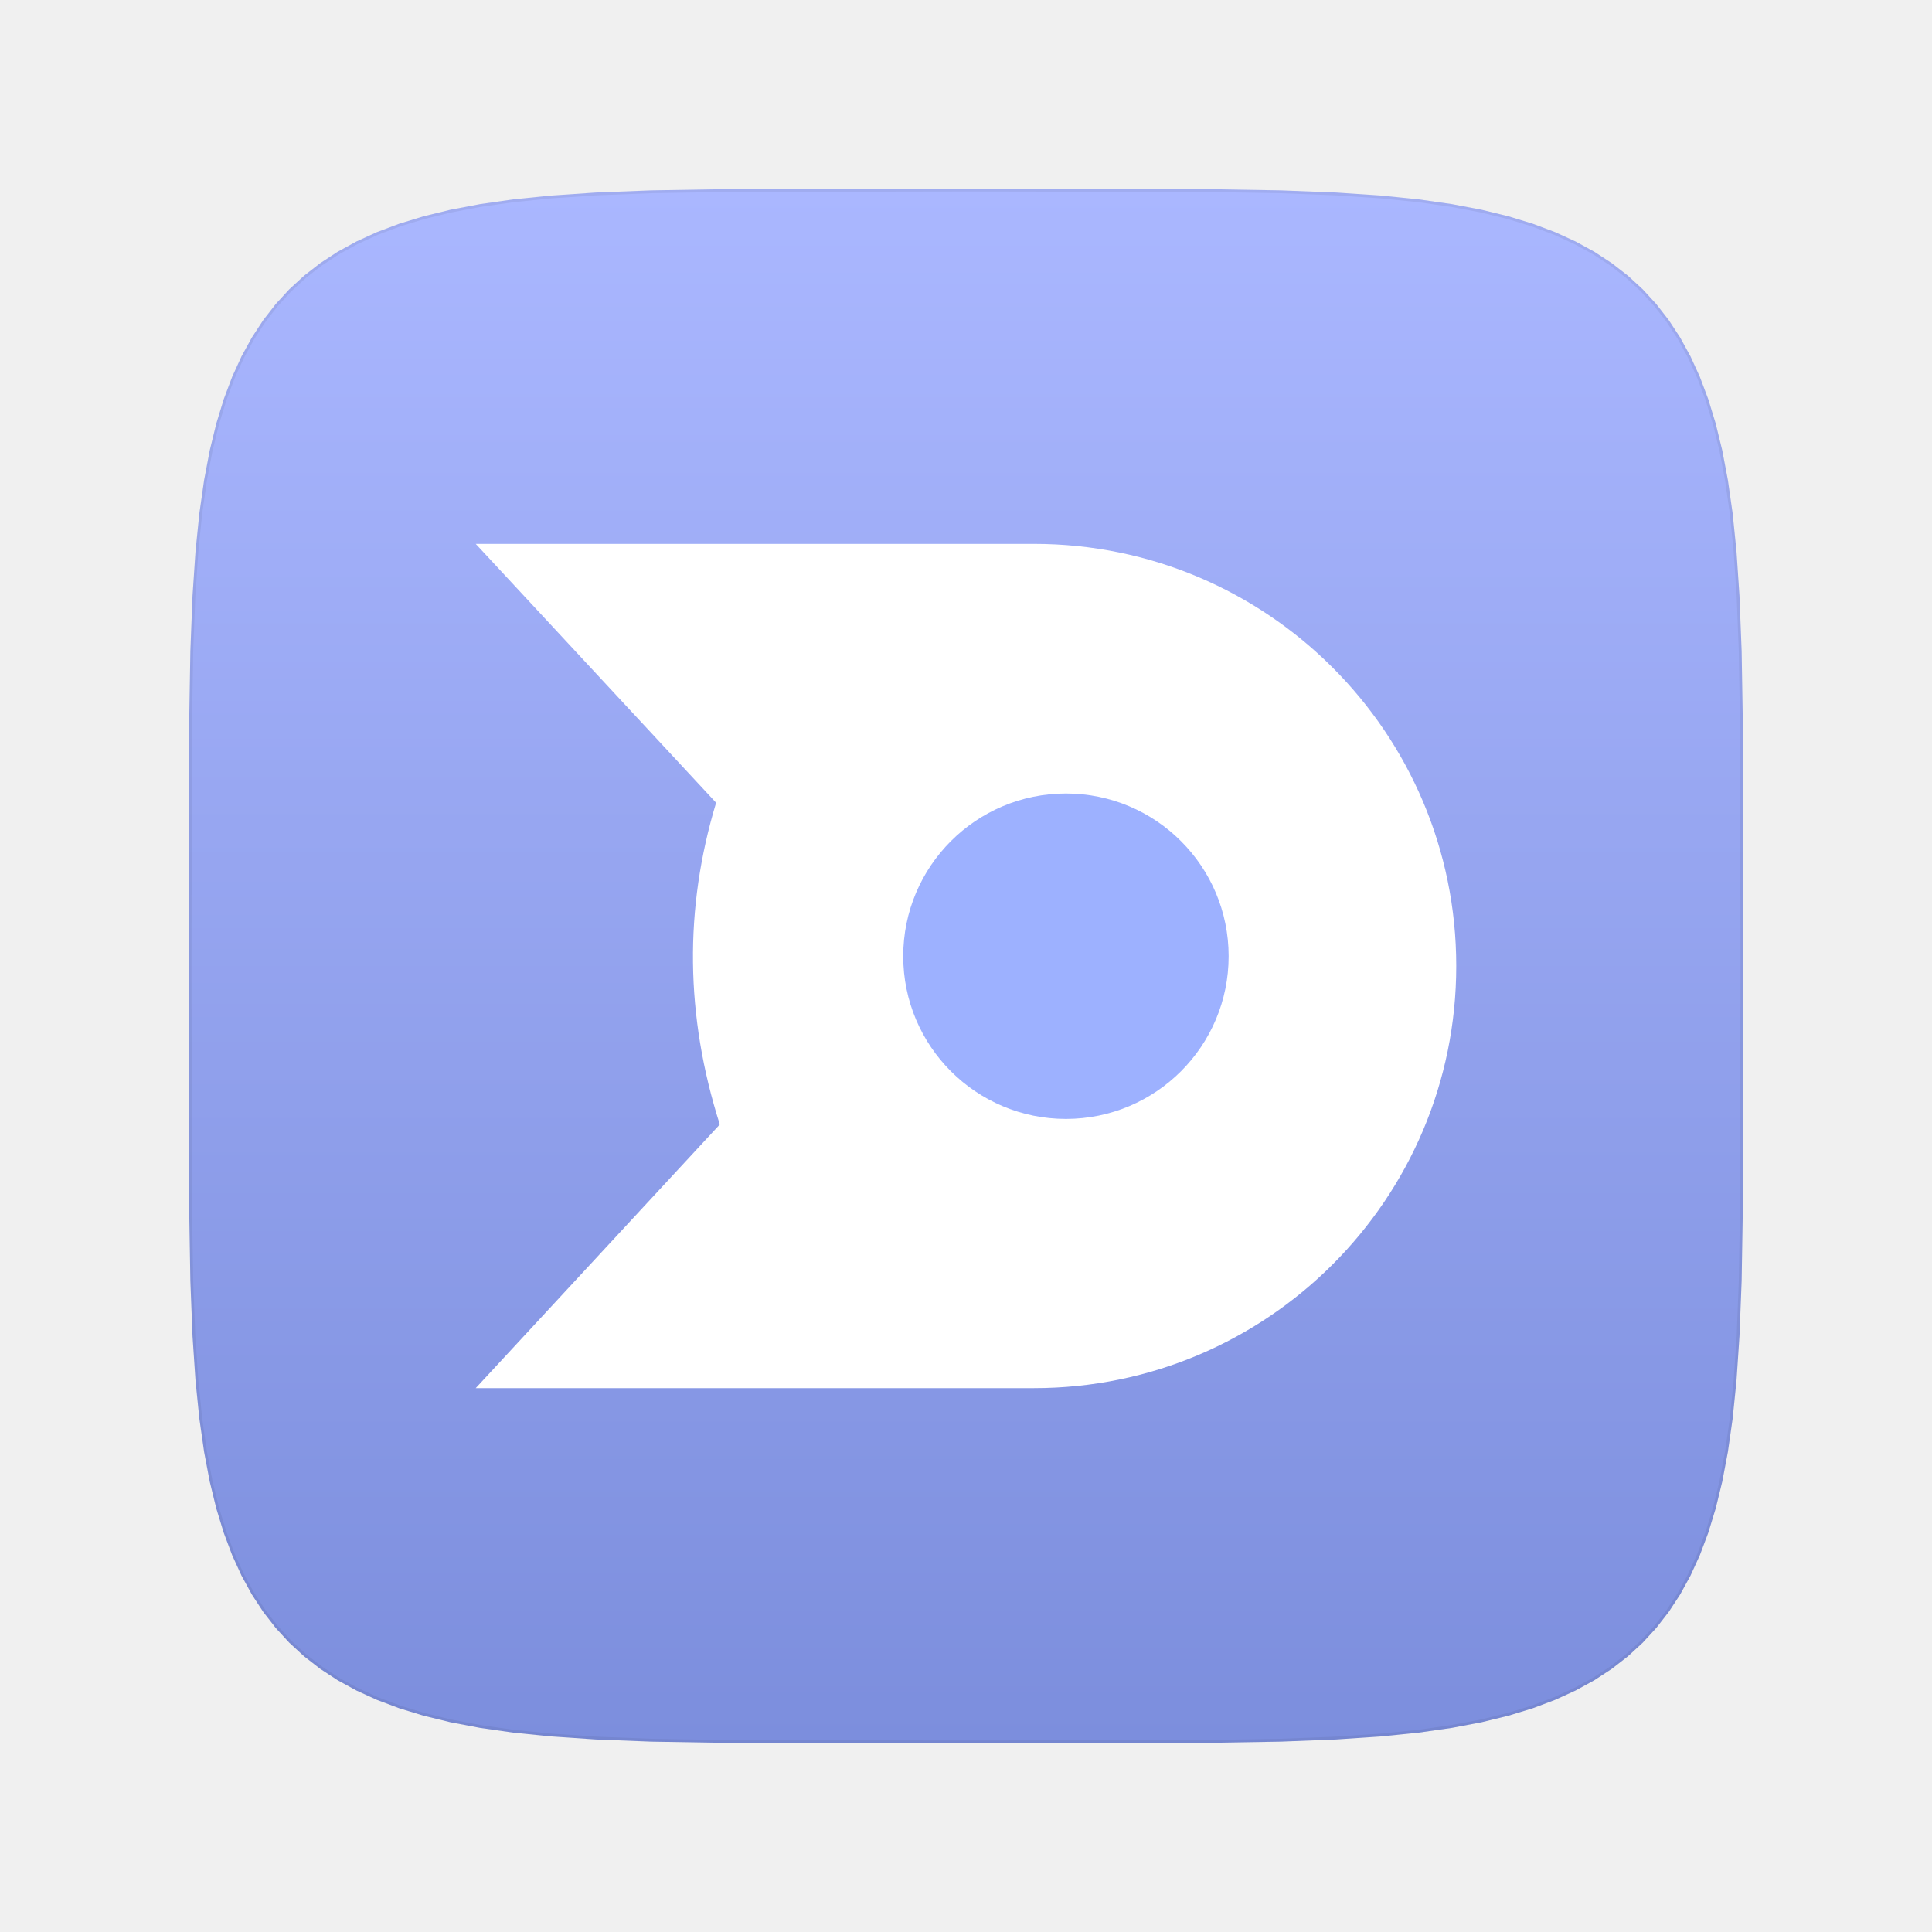
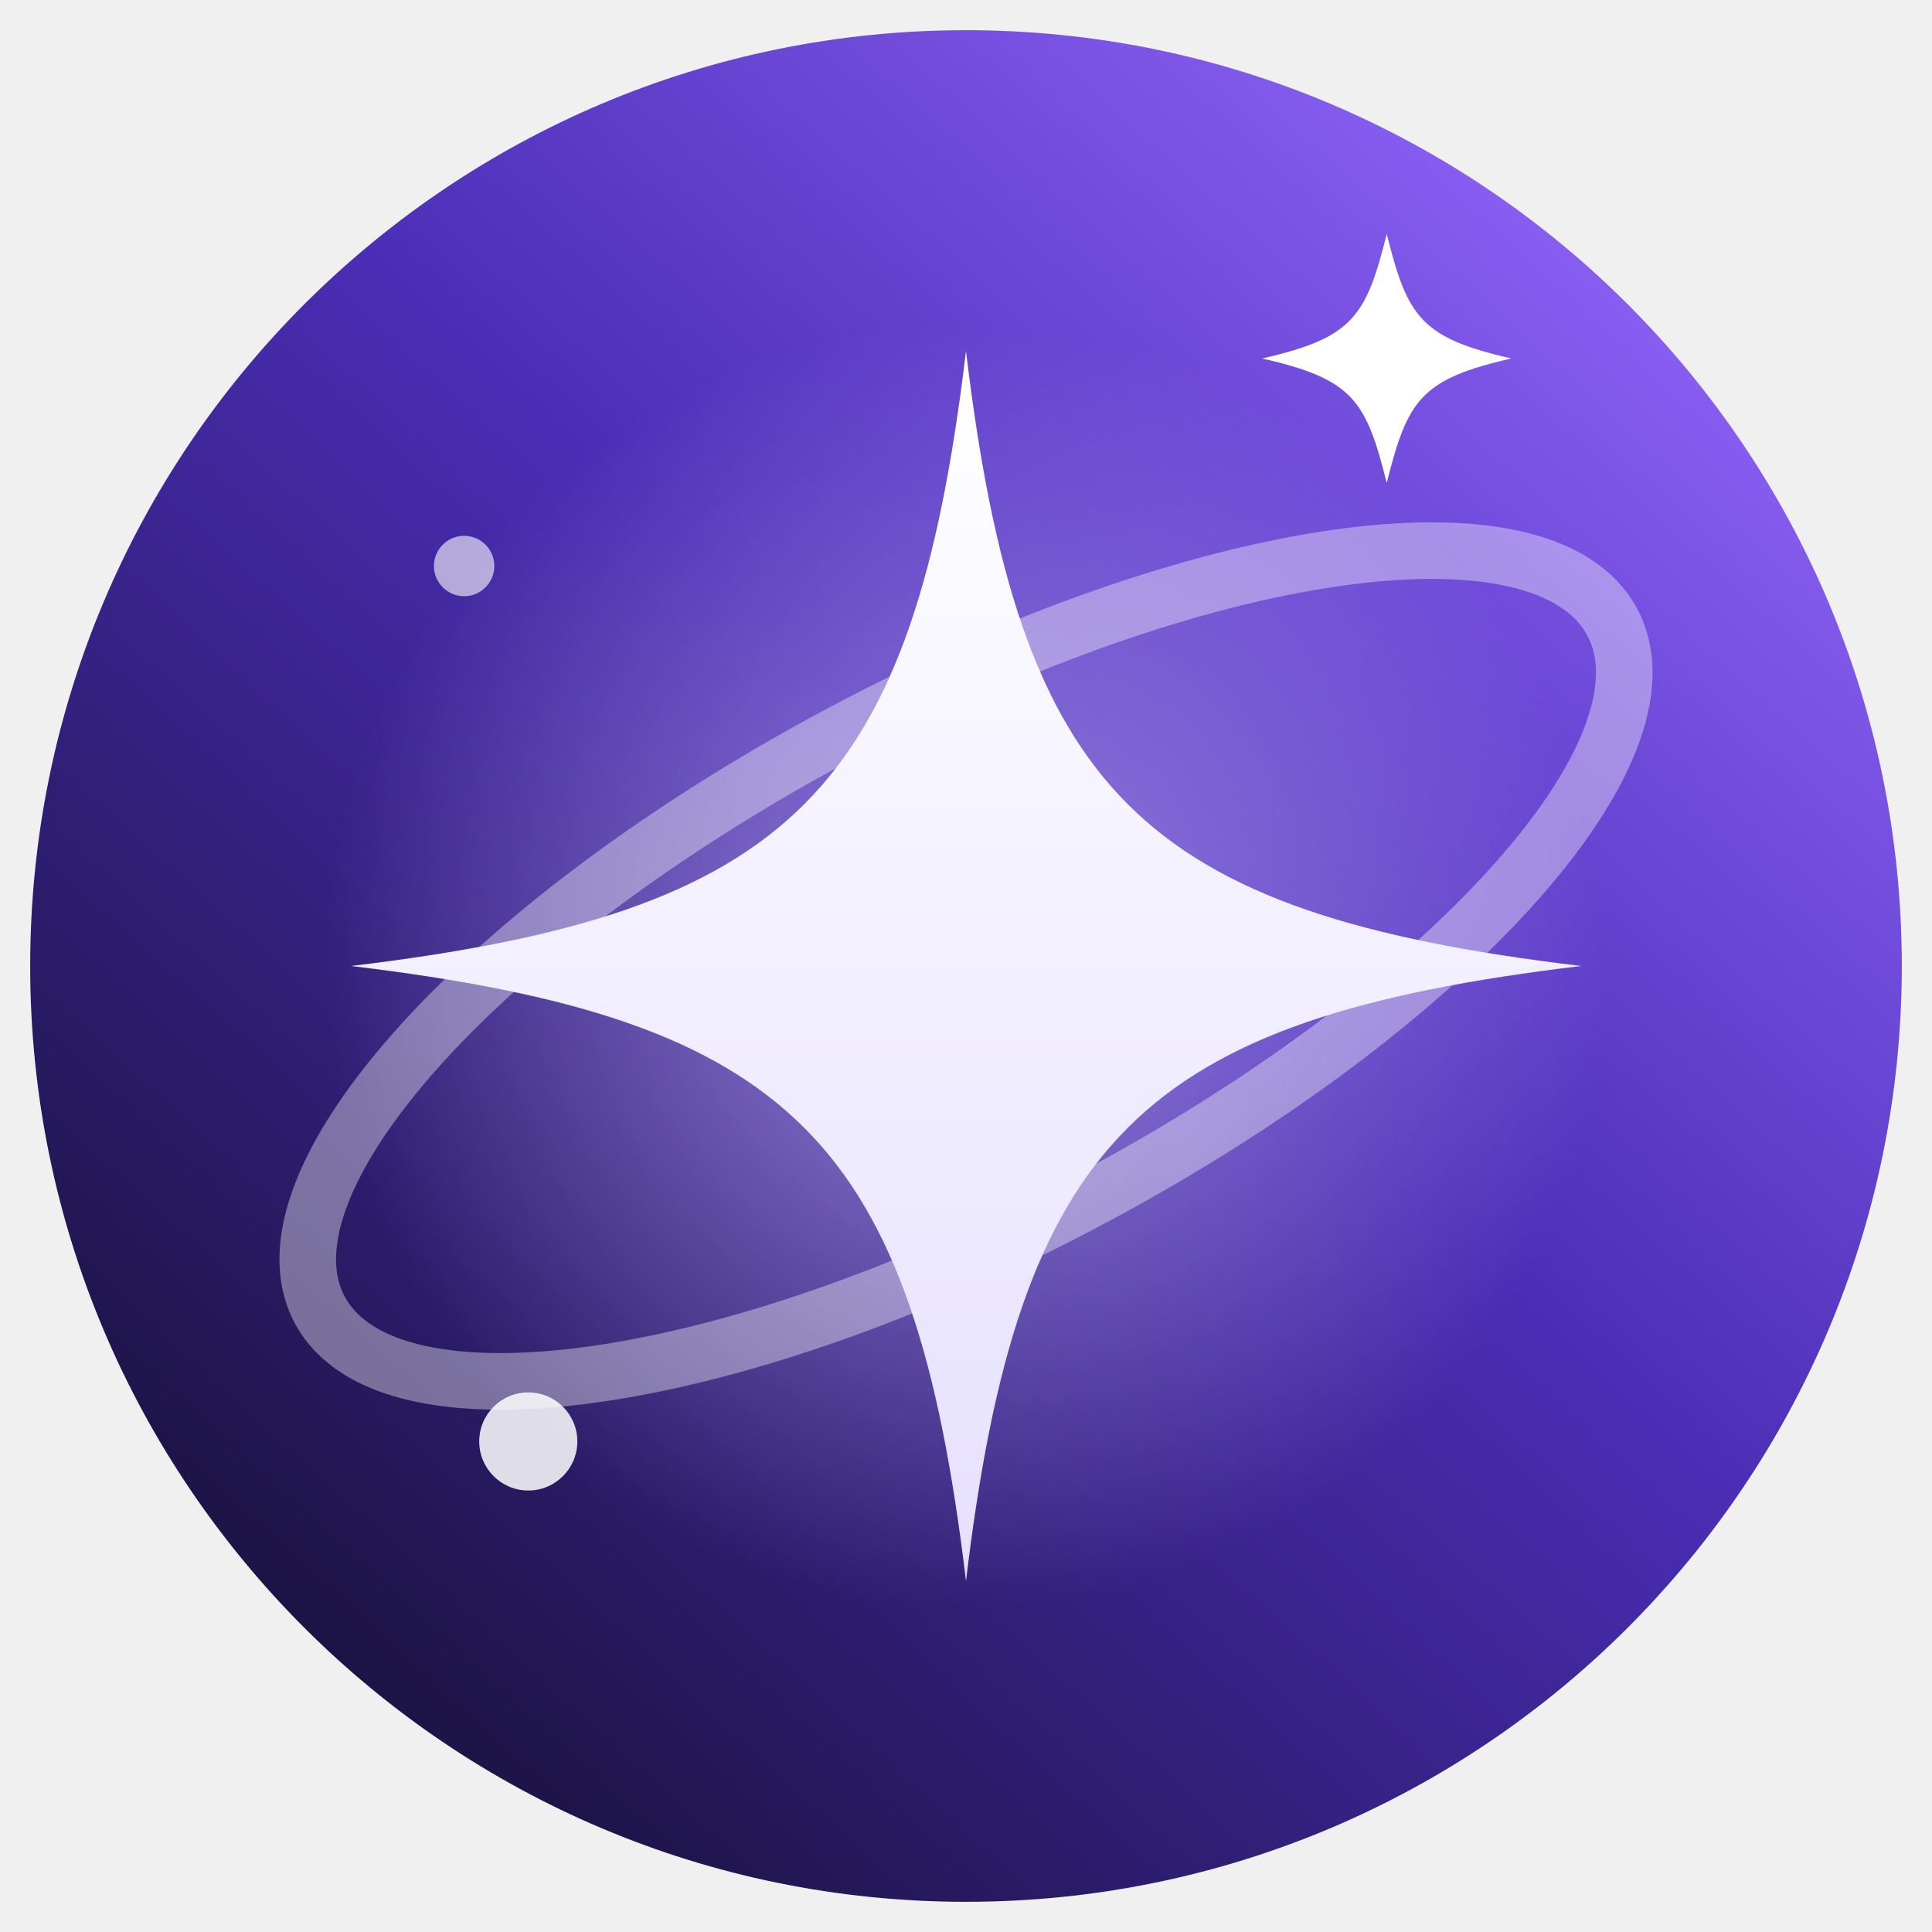
- <svg xmlns="http://www.w3.org/2000/svg" width="1024" height="1024" viewBox="0 0 1024 1024" fill="none">
+ <svg xmlns="http://www.w3.org/2000/svg" viewBox="0 0 1024 1024" width="1024" height="1024">
  <defs>
-     <linearGradient id="bg" x1="512" y1="100" x2="512" y2="924" gradientUnits="userSpaceOnUse">
-       <stop offset="0" stop-color="#AAB7FF" />
-       <stop offset="1" stop-color="#7C8EDD" />
+     <linearGradient id="bg" x1="160" y1="900" x2="880" y2="110" gradientUnits="userSpaceOnUse">
+       <stop offset="0" stop-color="#1A1240" />
+       <stop offset="0.55" stop-color="#4A2DB5" />
+       <stop offset="1" stop-color="#8E63F7" />
    </linearGradient>
-     <clipPath id="squircleClip">
-       <path d="M924.00 512.00 L923.77 638.60 L923.10 678.95 L921.96 708.17 L920.37 731.81 L918.33 751.94 L915.81 769.57 L912.83 785.29 L909.36 799.49 L905.41 812.41 L900.96 824.24 L896.00 835.10 L890.51 845.11 L884.48 854.33 L877.87 862.83 L870.67 870.67 L862.83 877.87 L854.33 884.48 L845.11 890.51 L835.10 896.00 L824.24 900.96 L812.41 905.41 L799.49 909.36 L785.29 912.83 L769.57 915.81 L751.94 918.33 L731.81 920.37 L708.17 921.96 L678.95 923.10 L638.60 923.77 L512.00 924.00 L385.40 923.77 L345.05 923.10 L315.83 921.96 L292.19 920.37 L272.06 918.33 L254.43 915.81 L238.71 912.83 L224.51 909.36 L211.59 905.41 L199.76 900.96 L188.90 896.00 L178.89 890.51 L169.67 884.48 L161.17 877.87 L153.33 870.67 L146.13 862.83 L139.52 854.33 L133.49 845.11 L128.00 835.10 L123.04 824.24 L118.59 812.41 L114.64 799.49 L111.17 785.29 L108.19 769.57 L105.67 751.94 L103.63 731.81 L102.04 708.17 L100.90 678.95 L100.23 638.60 L100.00 512.00 L100.23 385.40 L100.90 345.05 L102.04 315.83 L103.63 292.19 L105.67 272.06 L108.19 254.43 L111.17 238.71 L114.64 224.51 L118.59 211.59 L123.04 199.76 L128.00 188.90 L133.49 178.89 L139.52 169.67 L146.13 161.17 L153.33 153.33 L161.17 146.13 L169.67 139.52 L178.89 133.49 L188.90 128.00 L199.76 123.04 L211.59 118.59 L224.51 114.64 L238.71 111.17 L254.43 108.19 L272.06 105.67 L292.19 103.63 L315.83 102.04 L345.05 100.90 L385.40 100.23 L512.00 100.00 L638.60 100.23 L678.95 100.90 L708.17 102.04 L731.81 103.63 L751.94 105.67 L769.57 108.19 L785.29 111.17 L799.49 114.64 L812.41 118.59 L824.24 123.04 L835.10 128.00 L845.11 133.49 L854.33 139.52 L862.83 146.13 L870.67 153.33 L877.87 161.17 L884.48 169.67 L890.51 178.89 L896.00 188.90 L900.96 199.76 L905.41 211.59 L909.36 224.51 L912.83 238.71 L915.81 254.43 L918.33 272.06 L920.37 292.19 L921.96 315.83 L923.10 345.05 L923.77 385.40 L924.00 512.00 Z" />
-     </clipPath>
+     <radialGradient id="glow" cx="512" cy="512" r="340" gradientUnits="userSpaceOnUse">
+       <stop offset="0" stop-color="#D3C6FF" stop-opacity="0.55" />
+       <stop offset="1" stop-color="#D3C6FF" stop-opacity="0" />
+     </radialGradient>
+     <linearGradient id="star" x1="512" y1="190" x2="512" y2="834" gradientUnits="userSpaceOnUse">
+       <stop offset="0" stop-color="#FFFFFF" />
+       <stop offset="1" stop-color="#E6E0FF" />
+     </linearGradient>
  </defs>
-   <path d="M924.00 512.00 L923.77 638.60 L923.10 678.95 L921.96 708.17 L920.37 731.81 L918.33 751.94 L915.81 769.57 L912.83 785.29 L909.36 799.49 L905.41 812.41 L900.96 824.24 L896.00 835.10 L890.51 845.11 L884.48 854.33 L877.87 862.83 L870.67 870.67 L862.83 877.87 L854.33 884.48 L845.11 890.51 L835.10 896.00 L824.24 900.96 L812.41 905.41 L799.49 909.36 L785.29 912.83 L769.57 915.81 L751.94 918.33 L731.81 920.37 L708.17 921.96 L678.95 923.10 L638.60 923.77 L512.00 924.00 L385.40 923.77 L345.05 923.10 L315.83 921.96 L292.19 920.37 L272.06 918.33 L254.43 915.81 L238.71 912.83 L224.51 909.36 L211.59 905.41 L199.76 900.96 L188.90 896.00 L178.89 890.51 L169.67 884.48 L161.17 877.87 L153.33 870.67 L146.13 862.83 L139.52 854.33 L133.49 845.11 L128.00 835.10 L123.04 824.24 L118.59 812.41 L114.64 799.49 L111.17 785.29 L108.19 769.57 L105.67 751.94 L103.63 731.81 L102.04 708.17 L100.90 678.95 L100.23 638.60 L100.00 512.00 L100.23 385.40 L100.90 345.05 L102.04 315.83 L103.63 292.19 L105.67 272.06 L108.19 254.43 L111.17 238.71 L114.64 224.51 L118.59 211.59 L123.04 199.76 L128.00 188.90 L133.49 178.89 L139.52 169.67 L146.13 161.17 L153.33 153.33 L161.17 146.13 L169.67 139.52 L178.89 133.49 L188.90 128.00 L199.76 123.04 L211.59 118.59 L224.51 114.64 L238.71 111.17 L254.43 108.19 L272.06 105.67 L292.19 103.63 L315.83 102.04 L345.05 100.90 L385.40 100.23 L512.00 100.00 L638.60 100.23 L678.95 100.90 L708.17 102.04 L731.81 103.63 L751.94 105.67 L769.57 108.19 L785.29 111.17 L799.49 114.64 L812.41 118.59 L824.24 123.04 L835.10 128.00 L845.11 133.49 L854.33 139.52 L862.83 146.13 L870.67 153.33 L877.87 161.17 L884.48 169.67 L890.51 178.89 L896.00 188.90 L900.96 199.76 L905.41 211.59 L909.36 224.51 L912.83 238.71 L915.81 254.43 L918.33 272.06 L920.37 292.19 L921.96 315.83 L923.10 345.05 L923.77 385.40 L924.00 512.00 Z" fill="url(#bg)" />
-   <g clip-path="url(#squircleClip)">
-     <path d="M924.00 512.00 L923.77 638.60 L923.10 678.95 L921.96 708.17 L920.37 731.81 L918.33 751.94 L915.81 769.57 L912.83 785.29 L909.36 799.49 L905.41 812.41 L900.96 824.24 L896.00 835.10 L890.51 845.11 L884.48 854.33 L877.87 862.83 L870.67 870.67 L862.83 877.87 L854.33 884.48 L845.11 890.51 L835.10 896.00 L824.24 900.96 L812.41 905.41 L799.49 909.36 L785.29 912.83 L769.57 915.81 L751.94 918.33 L731.81 920.37 L708.17 921.96 L678.95 923.10 L638.60 923.77 L512.00 924.00 L385.40 923.77 L345.05 923.10 L315.83 921.96 L292.19 920.37 L272.06 918.33 L254.43 915.81 L238.71 912.83 L224.51 909.36 L211.59 905.41 L199.76 900.96 L188.90 896.00 L178.89 890.51 L169.67 884.48 L161.17 877.87 L153.33 870.67 L146.13 862.83 L139.52 854.33 L133.49 845.11 L128.00 835.10 L123.04 824.24 L118.59 812.41 L114.64 799.49 L111.17 785.29 L108.19 769.57 L105.67 751.94 L103.63 731.81 L102.04 708.17 L100.90 678.95 L100.23 638.60 L100.00 512.00 L100.23 385.40 L100.90 345.05 L102.04 315.83 L103.63 292.19 L105.67 272.06 L108.19 254.43 L111.17 238.71 L114.64 224.51 L118.59 211.59 L123.04 199.76 L128.00 188.90 L133.49 178.89 L139.52 169.67 L146.13 161.17 L153.33 153.33 L161.17 146.13 L169.67 139.52 L178.89 133.49 L188.90 128.00 L199.76 123.04 L211.59 118.59 L224.51 114.64 L238.71 111.17 L254.43 108.19 L272.06 105.67 L292.19 103.63 L315.83 102.04 L345.05 100.90 L385.40 100.23 L512.00 100.00 L638.60 100.23 L678.95 100.90 L708.17 102.04 L731.81 103.63 L751.94 105.67 L769.57 108.19 L785.29 111.17 L799.49 114.64 L812.41 118.59 L824.24 123.04 L835.10 128.00 L845.11 133.49 L854.33 139.52 L862.83 146.13 L870.67 153.33 L877.87 161.17 L884.48 169.67 L890.51 178.89 L896.00 188.90 L900.96 199.76 L905.41 211.59 L909.36 224.51 L912.83 238.71 L915.81 254.43 L918.33 272.06 L920.37 292.19 L921.96 315.83 L923.10 345.05 L923.77 385.40 L924.00 512.00 Z" fill="none" stroke="#000000" stroke-opacity="0.06" stroke-width="3" />
-   </g>
-   <g transform="translate(252.15 288.27) scale(1.96)">
-     <path d="M0 0 L151 0 C214 0 265.15 51.1 265.15 114.15 C265.15 177.2 214 228.3 151 228.3 L0 228.3 L66 157 Q52 113 65 70 Z" fill="#FFFFFF" />
-     <circle cx="159.6" cy="111.5" r="44" fill="#9DB1FF" />
-   </g>
+   <circle cx="512" cy="512" r="496" fill="url(#bg)" />
+   <circle cx="512" cy="512" r="340" fill="url(#glow)" />
+   <ellipse cx="512" cy="512" rx="388" ry="140" transform="rotate(-28 512 512)" fill="none" stroke="#FFFFFF" stroke-opacity="0.38" stroke-width="30" />
+   <path d="M512 186 C540 420 604 484 838 512 C604 540 540 604 512 838 C484 604 420 540 186 512 C420 484 484 420 512 186 Z" fill="url(#star)" />
+   <path d="M735 124 C746 168 753 179 801 190 C753 201 746 212 735 256 C724 212 717 201 669 190 C717 179 724 168 735 124 Z" fill="#FFFFFF" />
+   <circle cx="280" cy="764" r="26" fill="#FFFFFF" fill-opacity="0.85" />
+   <circle cx="246" cy="300" r="16" fill="#FFFFFF" fill-opacity="0.6" />
</svg>
